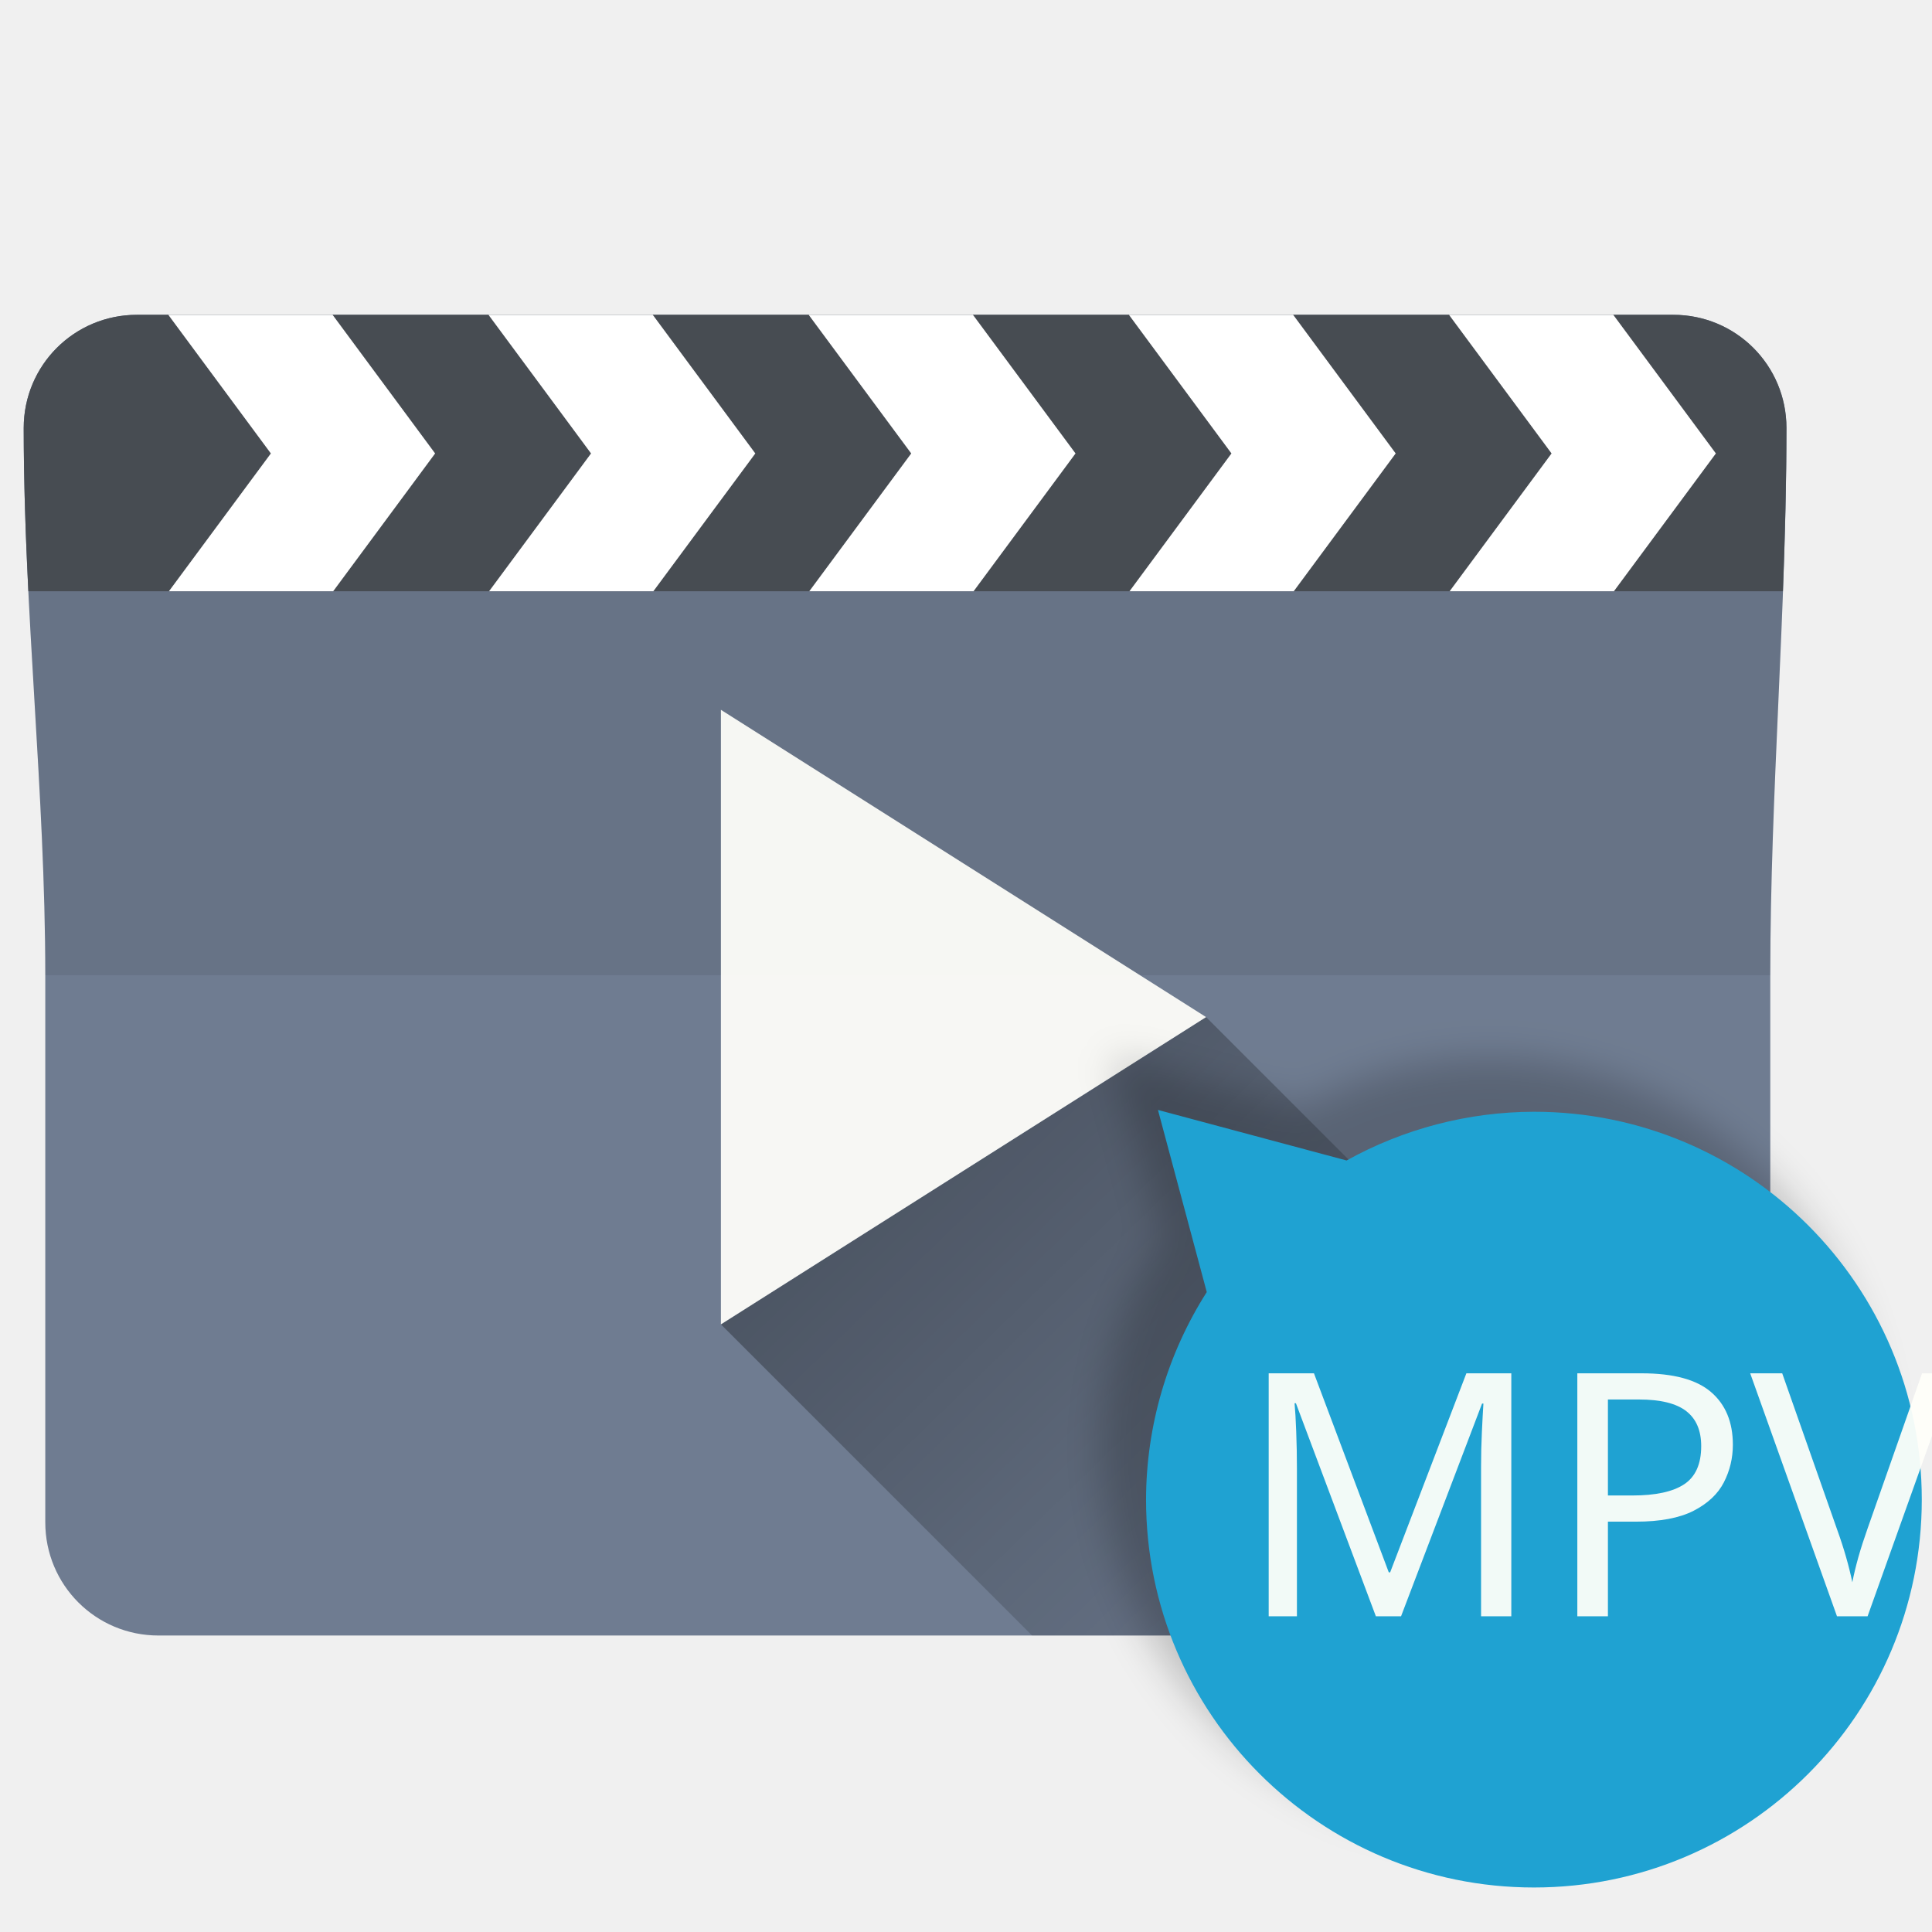
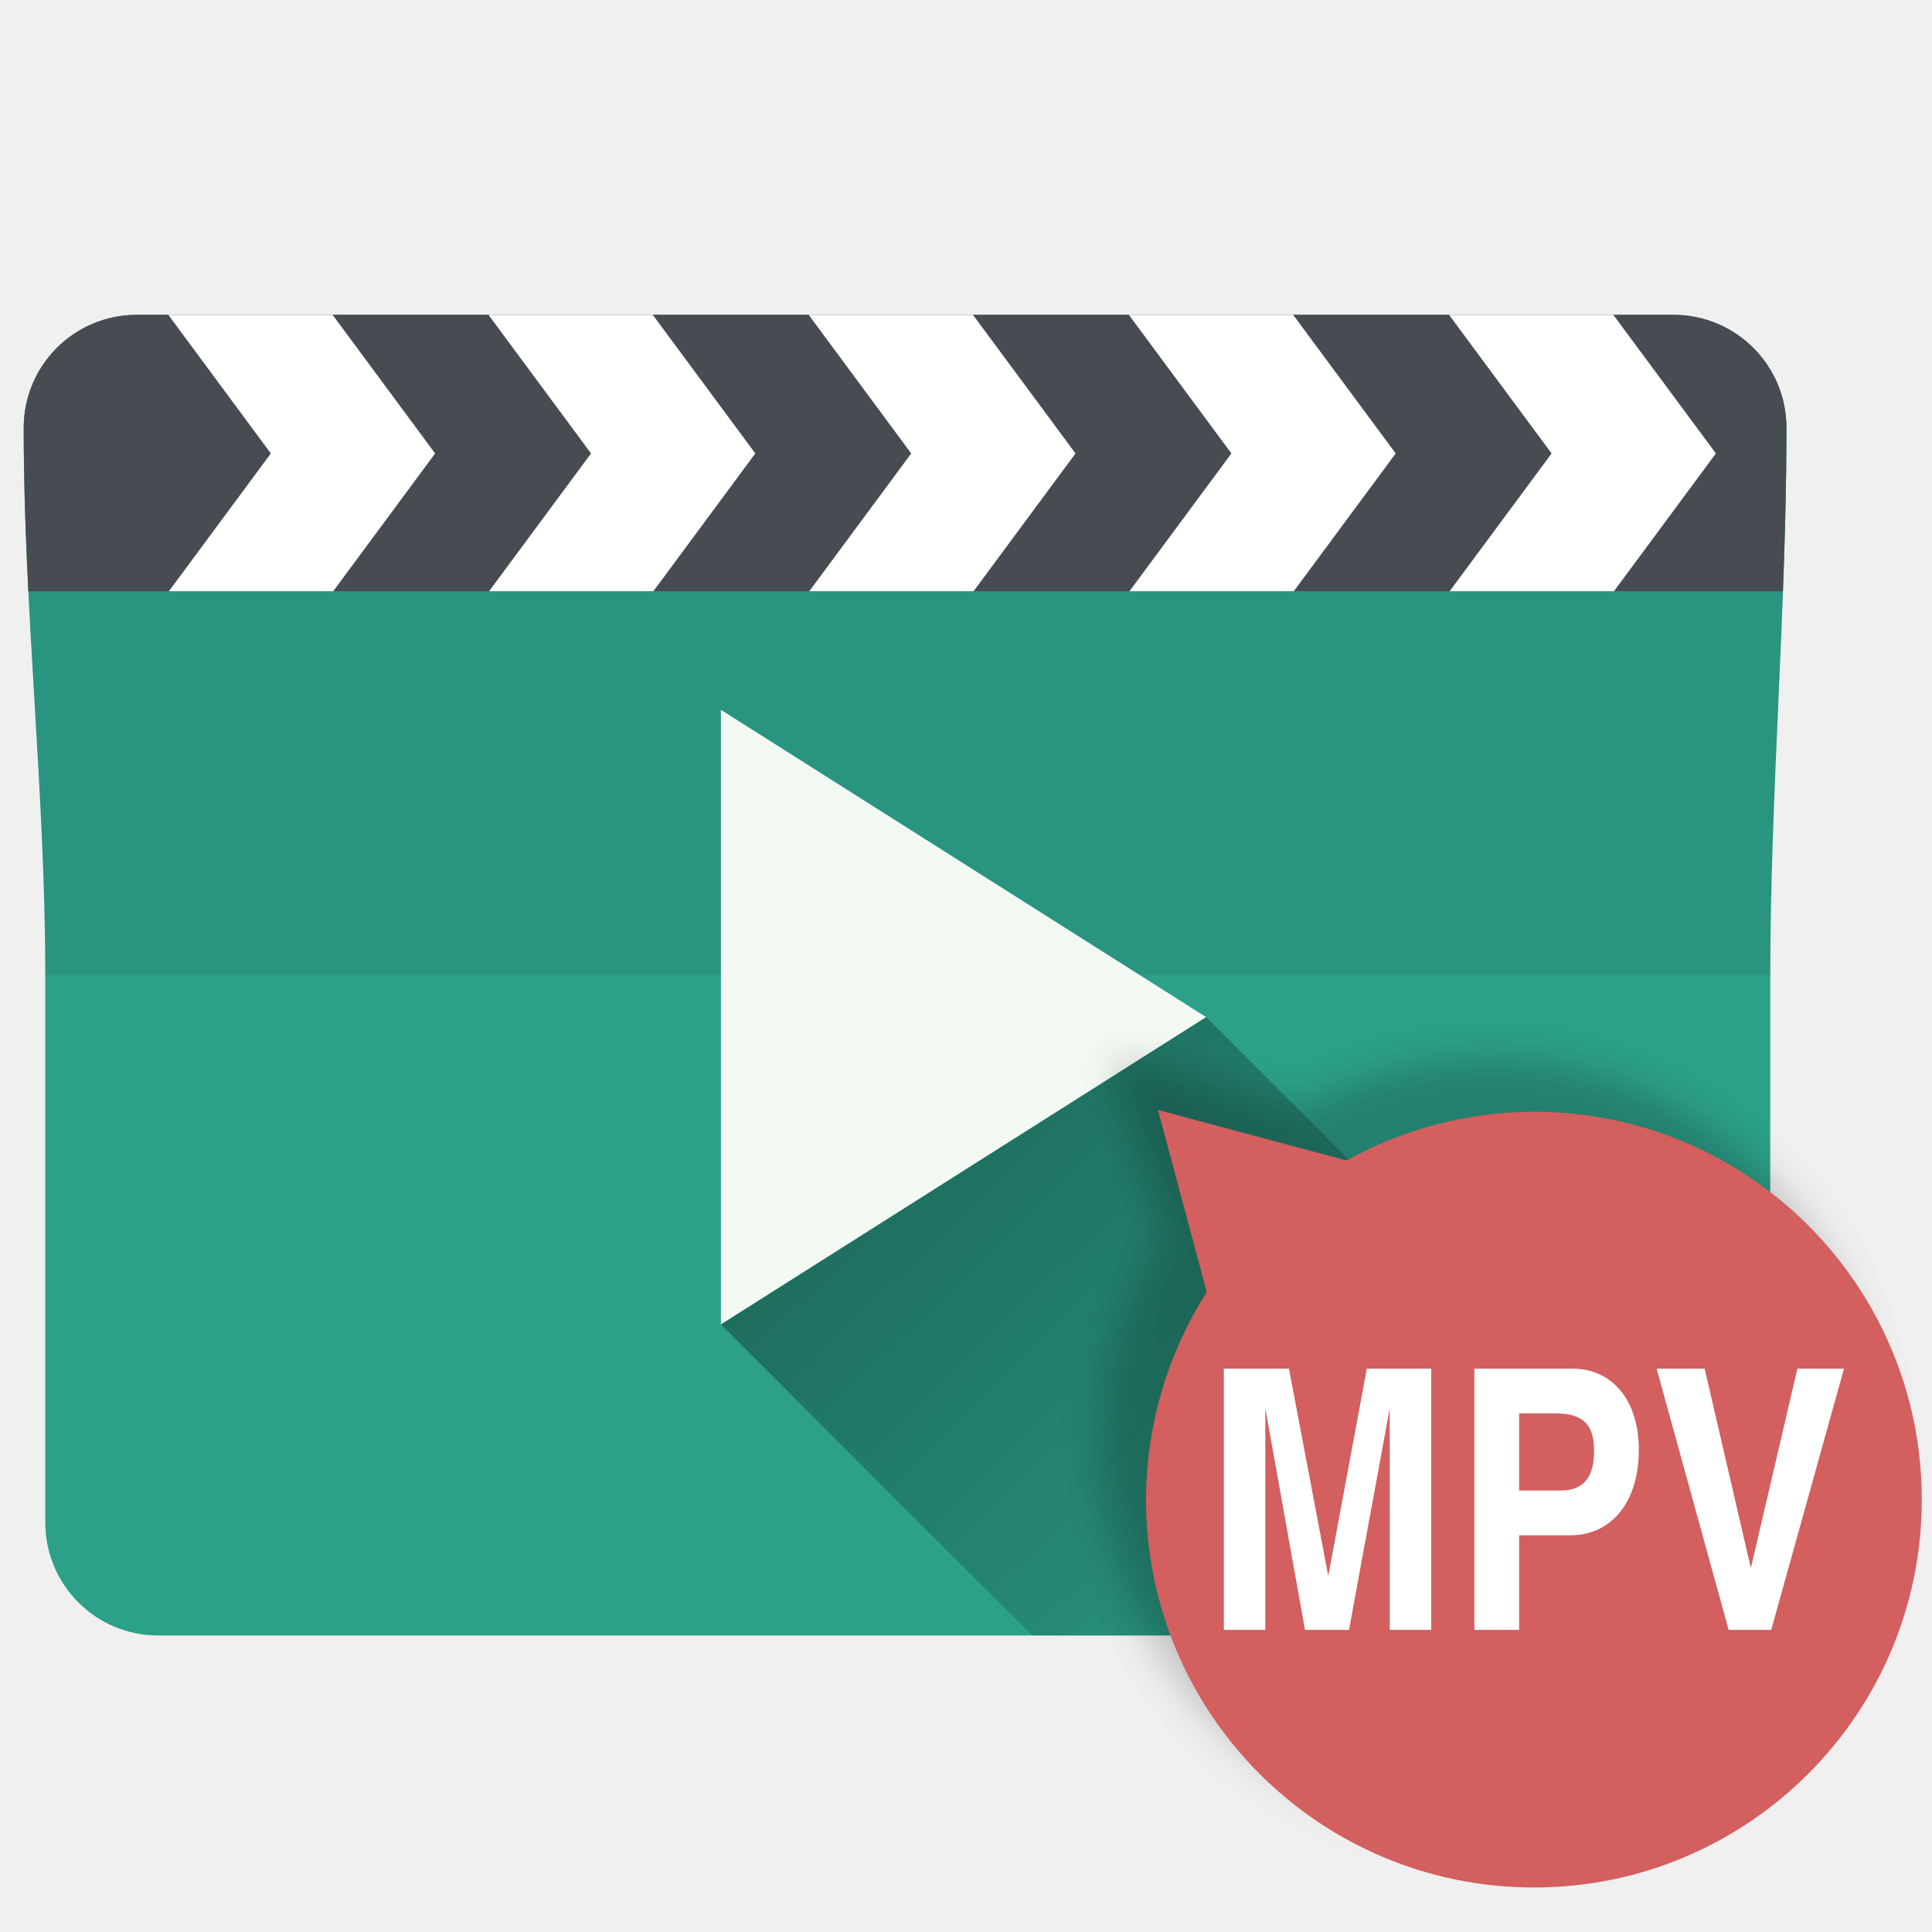
<svg xmlns="http://www.w3.org/2000/svg" xmlns:xlink="http://www.w3.org/1999/xlink" width="512" height="512" id="svg2" version="1.1">
  <defs id="defs4">
    <linearGradient id="linearGradient1027">
      <stop style="stop-color:#000000;stop-opacity:1;" offset="0" id="stop1023" />
      <stop style="stop-color:#000000;stop-opacity:0;" offset="1" id="stop1025" />
    </linearGradient>
    <linearGradient id="linearGradient3889">
      <stop style="stop-color:#000000;stop-opacity:1;" offset="0" id="stop3891" />
      <stop style="stop-color:#000000;stop-opacity:0;" offset="1" id="stop3893" />
    </linearGradient>
    <linearGradient id="linearGradient3783">
      <stop style="stop-color:#000000;stop-opacity:1;" offset="0" id="stop3785" />
      <stop style="stop-color:#fb5549;stop-opacity:0;" offset="1" id="stop3787" />
    </linearGradient>
    <linearGradient xlink:href="#linearGradient3783" id="linearGradient3789" x1="-3045.61" y1="379.882" x2="-1068.817" y2="1369.831" gradientUnits="userSpaceOnUse" />
    <clipPath clipPathUnits="userSpaceOnUse" id="clipPath3793">
      <path d="m -937.143,872.362 a 762.857,762.857 0 1 1 -1525.714,0 762.857,762.857 0 1 1 1525.714,0 z" id="path3795" style="fill:#fb5549;fill-opacity:1;fill-rule:evenodd;stroke:none" />
    </clipPath>
    <linearGradient xlink:href="#linearGradient3783" id="linearGradient3821" gradientUnits="userSpaceOnUse" x1="-3045.61" y1="379.882" x2="-1068.817" y2="1369.831" />
    <clipPath clipPathUnits="userSpaceOnUse" id="clipPath3899">
      <path id="path3901" d="m 54.286,83.429 407.143,0 c 16.62,0 30,13.38 30,30 0,48.333 -4.286,96.667 -4.286,145 l 0,145 c 0,16.62 -13.38,30 -30,30 l -397.143,0 c -16.62,0 -30,-13.38 -30,-30 l 0,-145 c 0,-48.333 -5.714,-96.667 -5.714,-145 0,-16.62 13.38,-30 30,-30 z" style="color:#000000;fill:#1cc1c1;fill-opacity:1;fill-rule:evenodd;stroke:none;stroke-width:46.6;marker:none;visibility:visible;display:inline;overflow:visible;enable-background:accumulate" />
    </clipPath>
    <clipPath clipPathUnits="userSpaceOnUse" id="clipPath4230">
      <path id="path4232" d="m 54.286,623.791 407.143,0 c 16.62,0 30,13.38 30,30 0,48.333 -4.286,96.667 -4.286,145 l 0,145 c 0,16.62 -13.38,30 -30,30 l -397.143,0 c -16.62,0 -30,-13.38 -30,-30 l 0,-145 c 0,-48.333 -5.714,-96.667 -5.714,-145 0,-16.62 13.38,-30 30,-30 z" style="color:#000000;display:inline;overflow:visible;visibility:visible;fill:#708299;fill-opacity:1;fill-rule:evenodd;stroke:none;stroke-width:46.6;marker:none;enable-background:accumulate" />
    </clipPath>
    <linearGradient id="linearGradient3764" x1="1" x2="47" gradientUnits="userSpaceOnUse" gradientTransform="matrix(0,-1,1,0,-1.5e-6,48)">
      <stop style="stop-color:#99b901;stop-opacity:1" id="stop7" />
      <stop offset="1" style="stop-color:#a8cd01;stop-opacity:1" id="stop9" />
    </linearGradient>
    <clipPath id="clipPath-363610498">
      <g transform="translate(0,-1004.362)" id="g12">
        <path d="m -24,13 c 0,1.105 -0.672,2 -1.5,2 -0.828,0 -1.5,-0.895 -1.5,-2 0,-1.105 0.672,-2 1.5,-2 0.828,0 1.5,0.895 1.5,2 z" transform="matrix(15.33333,0,0,11.5,415,878.8622)" style="fill:#1890d0" id="path14" />
      </g>
    </clipPath>
    <clipPath id="clipPath-375834240">
      <g transform="translate(0,-1004.362)" id="g17">
        <path d="m -24,13 c 0,1.105 -0.672,2 -1.5,2 -0.828,0 -1.5,-0.895 -1.5,-2 0,-1.105 0.672,-2 1.5,-2 0.828,0 1.5,0.895 1.5,2 z" transform="matrix(15.33333,0,0,11.5,415,878.8622)" style="fill:#1890d0" id="path19" />
      </g>
    </clipPath>
    <clipPath id="clipPath4608" clipPathUnits="userSpaceOnUse">
      <g style="fill:#6ee75c;fill-opacity:1" id="g4610">
        <path id="path4612" style="fill:#6ee75c;fill-opacity:1" d="M 24,1 C 36.703,1 47,11.297 47,24 47,36.703 36.703,47 24,47 11.297,47 1,36.703 1,24 1,11.297 11.297,1 24,1 z" />
      </g>
    </clipPath>
    <clipPath id="clipPath4614" clipPathUnits="userSpaceOnUse">
      <g style="fill:#6ee75c;fill-opacity:1" id="g4616">
        <path id="path4618" style="fill:#6ee75c;fill-opacity:1" d="M 24,1 C 36.703,1 47,11.297 47,24 47,36.703 36.703,47 24,47 11.297,47 1,36.703 1,24 1,11.297 11.297,1 24,1 z" />
      </g>
    </clipPath>
    <clipPath id="clipPath4620" clipPathUnits="userSpaceOnUse">
      <g style="fill:#6ee75c;fill-opacity:1" id="g4622">
        <path id="path4624" style="fill:#6ee75c;fill-opacity:1" d="M 24,1 C 36.703,1 47,11.297 47,24 47,36.703 36.703,47 24,47 11.297,47 1,36.703 1,24 1,11.297 11.297,1 24,1 z" />
      </g>
    </clipPath>
    <clipPath id="clipPath4626" clipPathUnits="userSpaceOnUse">
      <g style="fill:#6ee75c;fill-opacity:1" id="g4628">
        <path id="path4630" style="fill:#6ee75c;fill-opacity:1" d="M 24,1 C 36.703,1 47,11.297 47,24 47,36.703 36.703,47 24,47 11.297,47 1,36.703 1,24 1,11.297 11.297,1 24,1 z" />
      </g>
    </clipPath>
    <clipPath id="clipPath4632" clipPathUnits="userSpaceOnUse">
      <g style="fill:#6ee75c;fill-opacity:1" id="g4634">
        <path id="path4636" style="fill:#6ee75c;fill-opacity:1" d="M 24,1 C 36.703,1 47,11.297 47,24 47,36.703 36.703,47 24,47 11.297,47 1,36.703 1,24 1,11.297 11.297,1 24,1 z" />
      </g>
    </clipPath>
    <clipPath id="clipPath4638" clipPathUnits="userSpaceOnUse">
      <g style="fill:#6ee75c;fill-opacity:1" id="g4640">
        <path id="path4642" style="fill:#6ee75c;fill-opacity:1" d="M 24,1 C 36.703,1 47,11.297 47,24 47,36.703 36.703,47 24,47 11.297,47 1,36.703 1,24 1,11.297 11.297,1 24,1 z" />
      </g>
    </clipPath>
    <clipPath id="clipPath4638-8" clipPathUnits="userSpaceOnUse">
      <g style="fill:#6ee75c;fill-opacity:1" id="g4640-2">
        <path id="path4642-2" style="fill:#6ee75c;fill-opacity:1" d="M 24,1 C 36.703,1 47,11.297 47,24 47,36.703 36.703,47 24,47 11.297,47 1,36.703 1,24 1,11.297 11.297,1 24,1 z" />
      </g>
    </clipPath>
    <clipPath id="clipPath4632-2" clipPathUnits="userSpaceOnUse">
      <g style="fill:#6ee75c;fill-opacity:1" id="g4634-0">
        <path id="path4636-0" style="fill:#6ee75c;fill-opacity:1" d="M 24,1 C 36.703,1 47,11.297 47,24 47,36.703 36.703,47 24,47 11.297,47 1,36.703 1,24 1,11.297 11.297,1 24,1 z" />
      </g>
    </clipPath>
    <clipPath id="clipPath4626-7" clipPathUnits="userSpaceOnUse">
      <g style="fill:#6ee75c;fill-opacity:1" id="g4628-3">
        <path id="path4630-1" style="fill:#6ee75c;fill-opacity:1" d="M 24,1 C 36.703,1 47,11.297 47,24 47,36.703 36.703,47 24,47 11.297,47 1,36.703 1,24 1,11.297 11.297,1 24,1 z" />
      </g>
    </clipPath>
    <clipPath id="clipPath4620-3" clipPathUnits="userSpaceOnUse">
      <g style="fill:#6ee75c;fill-opacity:1" id="g4622-2">
        <path id="path4624-6" style="fill:#6ee75c;fill-opacity:1" d="M 24,1 C 36.703,1 47,11.297 47,24 47,36.703 36.703,47 24,47 11.297,47 1,36.703 1,24 1,11.297 11.297,1 24,1 z" />
      </g>
    </clipPath>
    <clipPath id="clipPath4614-6" clipPathUnits="userSpaceOnUse">
      <g style="fill:#6ee75c;fill-opacity:1" id="g4616-6">
        <path id="path4618-2" style="fill:#6ee75c;fill-opacity:1" d="M 24,1 C 36.703,1 47,11.297 47,24 47,36.703 36.703,47 24,47 11.297,47 1,36.703 1,24 1,11.297 11.297,1 24,1 z" />
      </g>
    </clipPath>
    <clipPath id="clipPath5067" clipPathUnits="userSpaceOnUse">
      <g style="fill:#6ee75c;fill-opacity:1" id="g5069">
        <path id="path5071" style="fill:#6ee75c;fill-opacity:1" d="M 24,1 C 36.703,1 47,11.297 47,24 47,36.703 36.703,47 24,47 11.297,47 1,36.703 1,24 1,11.297 11.297,1 24,1 z" />
      </g>
    </clipPath>
    <clipPath id="clipPath-054702263-3">
      <g id="g17-7" transform="translate(0,-1004.362)">
        <path id="path19-4" style="fill:#1890d0" transform="matrix(15.33333,0,0,11.5,415,878.8622)" d="m -24,13 c 0,1.105 -0.672,2 -1.5,2 -0.828,0 -1.5,-0.895 -1.5,-2 0,-1.105 0.672,-2 1.5,-2 0.828,0 1.5,0.895 1.5,2 z" />
      </g>
    </clipPath>
    <filter color-interpolation-filters="sRGB" x="0" y="0" width="1" height="1" id="filter3826">
      <feTurbulence result="result0" seed="0" baseFrequency="1" numOctaves="3" type="fractalNoise" id="feTurbulence3828" />
      <feColorMatrix type="saturate" values="0" result="result4" id="feColorMatrix3830" />
      <feComposite k4="0" result="result2" k3="0.5" k2="0.5" k1="1.25" operator="arithmetic" in="SourceGraphic" in2="result4" id="feComposite3832" />
      <feBlend in="result2" mode="normal" result="result5" in2="SourceGraphic" id="feBlend3834" />
      <feComposite result="result3" operator="in" in="result5" in2="SourceGraphic" id="feComposite3836" />
    </filter>
    <clipPath clipPathUnits="userSpaceOnUse" id="clipPath3881">
      <path style="fill:#008dff;fill-opacity:1;fill-rule:evenodd;stroke:none" id="path3883" d="m 643,152.5 a 103.5,103.5 0 1 1 -207,0 103.5,103.5 0 1 1 207,0 z" transform="translate(-412,-17)" />
    </clipPath>
    <clipPath id="clipPath1129" clipPathUnits="userSpaceOnUse">
      <rect style="color:#000000;display:inline;overflow:visible;visibility:visible;fill:#4ec670;fill-opacity:1;fill-rule:evenodd;stroke:none;stroke-width:3.6;marker:none;enable-background:accumulate" id="rect1131" width="452.122" height="452.122" x="33.392" y="58.1" ry="20.769" />
    </clipPath>
    <linearGradient xlink:href="#linearGradient1027" id="linearGradient1029" x1="-56.824" y1="477.278" x2="431.463" y2="979.324" gradientUnits="userSpaceOnUse" />
    <clipPath clipPathUnits="userSpaceOnUse" id="clipPath1033">
      <path id="path1035" d="M 54.286,623.791 H 461.429 c 16.62,0 30,13.38 30,30 0,48.333 -4.286,96.667 -4.286,145 v 145 c 0,16.62 -13.38,30 -30,30 H 60 c -16.62,0 -30,-13.38 -30,-30 v -145 c 0,-48.333 -5.714,-96.667 -5.714,-145 0,-16.62 13.38,-30 30,-30 z" style="color:#000000;display:inline;overflow:visible;visibility:visible;fill:#5782c5;fill-opacity:1;fill-rule:evenodd;stroke:none;stroke-width:46.6;marker:none;enable-background:accumulate" />
    </clipPath>
    <linearGradient id="linearGradient5244">
      <stop id="stop5246" offset="0" style="stop-color:#ffffee;stop-opacity:1;" />
      <stop id="stop5248" offset="1" style="stop-color:#ffffee;stop-opacity:0;" />
    </linearGradient>
    <linearGradient id="linearGradient5220">
      <stop id="stop5222" offset="0" style="stop-color:#000000;stop-opacity:0.535;" />
      <stop id="stop5224" offset="1" style="stop-color:#000000;stop-opacity:0;" />
    </linearGradient>
    <linearGradient xlink:href="#linearGradient4671" id="linearGradient4677" x1="137.575" y1="145.888" x2="386.476" y2="421.038" gradientUnits="userSpaceOnUse" gradientTransform="translate(3.76576e-6,5.43058)" />
    <linearGradient id="linearGradient3963-8">
      <stop id="stop3965-4" offset="0" style="stop-color:#ffffff;stop-opacity:0.43;" />
      <stop id="stop3967-4" offset="1" style="stop-color:#000000;stop-opacity:0;" />
    </linearGradient>
    <linearGradient id="linearGradient3909-02">
      <stop id="stop3911-91" offset="0" style="stop-color:#ffffff;stop-opacity:0.624;" />
      <stop id="stop3913-6" offset="1" style="stop-color:#ffffff;stop-opacity:0;" />
    </linearGradient>
    <linearGradient id="linearGradient4501-8">
      <stop style="stop-color:#ffffff;stop-opacity:1;" offset="0" id="stop4503-4" />
      <stop style="stop-color:#000000;stop-opacity:0;" offset="1" id="stop4505-0" />
    </linearGradient>
    <linearGradient gradientUnits="userSpaceOnUse" y2="956.24" x2="155.985" y1="956.24" x1="46.71" id="linearGradient3915-5-5" xlink:href="#linearGradient3909-0-0" />
    <linearGradient id="linearGradient3909-0-0">
      <stop id="stop3911-9-5" offset="0" style="stop-color:#ffffff;stop-opacity:1;" />
      <stop id="stop3913-7-2" offset="1" style="stop-color:#ffffff;stop-opacity:0;" />
    </linearGradient>
    <filter color-interpolation-filters="sRGB" id="filter4080-8">
      <feGaussianBlur result="result1" stdDeviation="5" id="feGaussianBlur4082-3" />
      <feComposite k4="0" k3="0" k1="0" in="result1" k2="2" operator="arithmetic" in2="result1" id="feComposite4084-5" />
    </filter>
    <filter color-interpolation-filters="sRGB" id="filter4080-1-7">
      <feGaussianBlur result="result1" stdDeviation="5" id="feGaussianBlur4082-4-7" />
      <feComposite in="result1" k2="2" operator="arithmetic" in2="result1" id="feComposite4084-9-9" k1="0" k3="0" k4="0" />
    </filter>
    <linearGradient gradientTransform="translate(31.45246,17.77747)" gradientUnits="userSpaceOnUse" y2="20.257" x2="111.846" y1="20.257" x1="27.075" id="linearGradient3969-0-3" xlink:href="#linearGradient3963-8" />
    <filter id="filter4080-1" color-interpolation-filters="sRGB">
      <feGaussianBlur id="feGaussianBlur4082-4" stdDeviation="5" result="result1" />
      <feComposite k4="0" k3="0" k1="0" id="feComposite4084-9" in2="result1" operator="arithmetic" k2="2" in="result1" />
    </filter>
    <filter id="filter4080" color-interpolation-filters="sRGB">
      <feGaussianBlur id="feGaussianBlur4082" stdDeviation="5" result="result1" />
      <feComposite k4="0" k3="0" k1="0" id="feComposite4084" in2="result1" operator="arithmetic" k2="2" in="result1" />
    </filter>
    <filter color-interpolation-filters="sRGB" id="filter4080-8-6">
      <feGaussianBlur result="result1" stdDeviation="5" id="feGaussianBlur4082-3-7" />
      <feComposite k4="0" k3="0" k1="0" in="result1" k2="2" operator="arithmetic" in2="result1" id="feComposite4084-5-5" />
    </filter>
    <filter color-interpolation-filters="sRGB" id="filter4080-1-7-4">
      <feGaussianBlur result="result1" stdDeviation="5" id="feGaussianBlur4082-4-7-3" />
      <feComposite in="result1" k2="2" operator="arithmetic" in2="result1" id="feComposite4084-9-9-7" k1="0" k3="0" k4="0" />
    </filter>
    <filter id="filter4080-1-79" color-interpolation-filters="sRGB">
      <feGaussianBlur id="feGaussianBlur4082-4-4" stdDeviation="5" result="result1" />
      <feComposite k4="0" k3="0" k1="0" id="feComposite4084-9-0" in2="result1" operator="arithmetic" k2="2" in="result1" />
    </filter>
    <filter id="filter4080-17" color-interpolation-filters="sRGB">
      <feGaussianBlur id="feGaussianBlur4082-39" stdDeviation="5" result="result1" />
      <feComposite k4="0" k3="0" k1="0" id="feComposite4084-2" in2="result1" operator="arithmetic" k2="2" in="result1" />
    </filter>
    <filter id="filter4080-1-2" color-interpolation-filters="sRGB">
      <feGaussianBlur id="feGaussianBlur4082-4-5" stdDeviation="5" result="result1" />
      <feComposite k4="0" k3="0" k1="0" id="feComposite4084-9-6" in2="result1" operator="arithmetic" k2="2" in="result1" />
    </filter>
    <filter id="filter4080-5" color-interpolation-filters="sRGB">
      <feGaussianBlur id="feGaussianBlur4082-5" stdDeviation="5" result="result1" />
      <feComposite k4="0" k3="0" k1="0" id="feComposite4084-0" in2="result1" operator="arithmetic" k2="2" in="result1" />
    </filter>
    <filter color-interpolation-filters="sRGB" id="filter4080-53">
      <feGaussianBlur result="result1" stdDeviation="5" id="feGaussianBlur4082-42" />
      <feComposite k4="0" k3="0" k1="0" in="result1" k2="2" operator="arithmetic" in2="result1" id="feComposite4084-05" />
    </filter>
    <filter color-interpolation-filters="sRGB" id="filter4080-1-6">
      <feGaussianBlur result="result1" stdDeviation="5" id="feGaussianBlur4082-4-3" />
      <feComposite in="result1" k2="2" operator="arithmetic" in2="result1" id="feComposite4084-9-1" k1="0" k3="0" k4="0" />
    </filter>
    <filter color-interpolation-filters="sRGB" id="filter4080-2">
      <feGaussianBlur result="result1" stdDeviation="5" id="feGaussianBlur4082-0" />
      <feComposite k4="0" k3="0" k1="0" in="result1" k2="2" operator="arithmetic" in2="result1" id="feComposite4084-51" />
    </filter>
    <filter color-interpolation-filters="sRGB" id="filter4080-1-9">
      <feGaussianBlur result="result1" stdDeviation="5" id="feGaussianBlur4082-4-0" />
      <feComposite in="result1" k2="2" operator="arithmetic" in2="result1" id="feComposite4084-9-8" k1="0" k3="0" k4="0" />
    </filter>
    <linearGradient xlink:href="#linearGradient3909-02" id="linearGradient10283" gradientUnits="userSpaceOnUse" gradientTransform="matrix(0,1,1,0,-858.6356,859.6881)" x1="46.71" y1="956.24" x2="155.985" y2="956.24" />
    <filter id="filter4080-1-77" color-interpolation-filters="sRGB">
      <feGaussianBlur id="feGaussianBlur4082-4-2" stdDeviation="5" result="result1" />
      <feComposite k4="0" k3="0" k1="0" id="feComposite4084-9-63" in2="result1" operator="arithmetic" k2="2" in="result1" />
    </filter>
    <filter id="filter4080-7" color-interpolation-filters="sRGB">
      <feGaussianBlur id="feGaussianBlur4082-55" stdDeviation="5" result="result1" />
      <feComposite k4="0" k3="0" k1="0" id="feComposite4084-4" in2="result1" operator="arithmetic" k2="2" in="result1" />
    </filter>
    <linearGradient xlink:href="#linearGradient5158" id="linearGradient5164" x1="-0.165" y1="46.364" x2="63.801" y2="46.364" gradientUnits="userSpaceOnUse" />
    <linearGradient id="linearGradient5158">
      <stop style="stop-color:#ffffff;stop-opacity:0.5;" offset="0" id="stop5160" />
      <stop style="stop-color:#ffffff;stop-opacity:0.085;" offset="1" id="stop5162" />
    </linearGradient>
    <linearGradient id="linearGradient5254">
      <stop style="stop-color:#ffffff;stop-opacity:0.627;" offset="0" id="stop5256" />
      <stop style="stop-color:#ffffff;stop-opacity:0.317;" offset="1" id="stop5258" />
    </linearGradient>
    <linearGradient id="linearGradient5254-6-8">
      <stop style="stop-color:#ffffff;stop-opacity:0.44;" offset="0" id="stop5256-1-8" />
      <stop style="stop-color:#ffffff;stop-opacity:0.128;" offset="1" id="stop5258-1-5" />
    </linearGradient>
    <linearGradient id="linearGradient5254-0">
      <stop style="stop-color:#ffffff;stop-opacity:0.486;" offset="0" id="stop5256-2" />
      <stop style="stop-color:#ffffff;stop-opacity:0.176;" offset="1" id="stop5258-6" />
    </linearGradient>
    <linearGradient id="linearGradient5254-5">
      <stop style="stop-color:#ffffff;stop-opacity:0.486;" offset="0" id="stop5256-98" />
      <stop style="stop-color:#ffffff;stop-opacity:0;" offset="1" id="stop5258-68" />
    </linearGradient>
    <linearGradient id="linearGradient3914">
      <stop id="stop3916" offset="0" style="stop-color:#ffffff;stop-opacity:0.149;" />
      <stop id="stop3918" offset="1" style="stop-color:#177ed5;stop-opacity:0;" />
    </linearGradient>
    <linearGradient y2="-211.979" x2="347.938" y1="-244.042" x1="315.875" gradientTransform="translate(-308,1255.655)" gradientUnits="userSpaceOnUse" id="linearGradient3012" xlink:href="#linearGradient3914" />
    <radialGradient r="2" fy="21.5" fx="3" cy="21.5" cx="3" gradientTransform="matrix(1,0,0,1.25,0,-5.375)" gradientUnits="userSpaceOnUse" id="radialGradient3084-0" xlink:href="#linearGradient4082" />
    <radialGradient r="2" fy="21.5" fx="3" cy="21.5" cx="3" gradientTransform="matrix(1,0,0,1.25,0,-5.375)" gradientUnits="userSpaceOnUse" id="radialGradient3081" xlink:href="#linearGradient4082" />
    <radialGradient r="10" fy="30" fx="-14" cy="30" cx="-14" gradientUnits="userSpaceOnUse" id="radialGradient3079" xlink:href="#linearGradient3982" />
    <linearGradient id="linearGradient3982">
      <stop id="stop3984" offset="0" style="stop-color:#000000;stop-opacity:0.8;" />
      <stop id="stop3986" offset="1" style="stop-color:#ffffff;stop-opacity:0.1;" />
    </linearGradient>
    <radialGradient r="10" fy="30" fx="-14" cy="30" cx="-14" gradientUnits="userSpaceOnUse" id="radialGradient3095" xlink:href="#linearGradient3982" />
    <linearGradient id="linearGradient4082">
      <stop id="stop4084" offset="0" style="stop-color:#4d4d4d;stop-opacity:1;" />
      <stop id="stop4086" offset="1" style="stop-color:#333333;stop-opacity:1;" />
    </linearGradient>
    <radialGradient r="2" fy="21.5" fx="3" cy="21.5" cx="3" gradientTransform="matrix(1,0,0,1.25,0,-5.375)" gradientUnits="userSpaceOnUse" id="radialGradient3084" xlink:href="#linearGradient4082" />
    <linearGradient id="linearGradient4671">
      <stop style="stop-color:#000000;stop-opacity:0.272;" offset="0" id="stop4673" />
      <stop style="stop-color:#fd702a;stop-opacity:0;" offset="1" id="stop4675" />
    </linearGradient>
    <clipPath id="clipPath3718" clipPathUnits="userSpaceOnUse">
      <path style="color:#000000;fill:#00ffff;fill-opacity:1;fill-rule:evenodd;stroke:none;stroke-width:60;marker:none;visibility:visible;display:inline;overflow:visible;enable-background:accumulate" d="m 114.168,-3.076 c -2.542,0 -4.588,2.045 -4.588,4.588 l 0,56.903 c 0,2.542 2.045,4.593 4.588,4.593 l 38.322,0 0,-20.955 c -4.951,-1.785 -8.493,-6.52 -8.493,-12.086 0,-5.566 3.541,-10.306 8.493,-12.091 l 0,-20.95 -38.322,0 z" id="path3720" />
    </clipPath>
    <clipPath clipPathUnits="userSpaceOnUse" id="clipPath4128">
      <path transform="matrix(0.118891,0,0,0.118891,191.6819,-2.974472)" d="m -378.88,239.36 a 157.44,157.44 0 1 1 -314.88,0 157.44,157.44 0 1 1 314.88,0 z" id="path4130" style="fill:#656e7e;fill-opacity:1;fill-rule:evenodd;stroke:none" />
    </clipPath>
    <clipPath clipPathUnits="userSpaceOnUse" id="clipPath4118">
      <path transform="translate(-268.8,-17.92)" d="m -378.88,239.36 a 157.44,157.44 0 1 1 -314.88,0 157.44,157.44 0 1 1 314.88,0 z" id="path4120" style="fill:#656e7e;fill-opacity:1;fill-rule:evenodd;stroke:none" />
    </clipPath>
    <filter color-interpolation-filters="sRGB" id="filter4080-8-4">
      <feGaussianBlur result="result1" stdDeviation="5" id="feGaussianBlur4082-3-70" />
      <feComposite k4="0" k3="0" k1="0" in="result1" k2="2" operator="arithmetic" in2="result1" id="feComposite4084-5-6" />
    </filter>
    <filter color-interpolation-filters="sRGB" id="filter4080-1-7-1">
      <feGaussianBlur result="result1" stdDeviation="5" id="feGaussianBlur4082-4-7-2" />
      <feComposite in="result1" k2="2" operator="arithmetic" in2="result1" id="feComposite4084-9-9-1" k1="0" k3="0" k4="0" />
    </filter>
    <filter id="filter4080-1-1" color-interpolation-filters="sRGB">
      <feGaussianBlur id="feGaussianBlur4082-4-8" stdDeviation="5" result="result1" />
      <feComposite k4="0" k3="0" k1="0" id="feComposite4084-9-15" in2="result1" operator="arithmetic" k2="2" in="result1" />
    </filter>
    <filter id="filter4080-0" color-interpolation-filters="sRGB">
      <feGaussianBlur id="feGaussianBlur4082-1" stdDeviation="5" result="result1" />
      <feComposite k4="0" k3="0" k1="0" id="feComposite4084-1" in2="result1" operator="arithmetic" k2="2" in="result1" />
    </filter>
    <filter color-interpolation-filters="sRGB" id="filter4080-8-6-4">
      <feGaussianBlur result="result1" stdDeviation="5" id="feGaussianBlur4082-3-7-4" />
      <feComposite k4="0" k3="0" k1="0" in="result1" k2="2" operator="arithmetic" in2="result1" id="feComposite4084-5-5-0" />
    </filter>
    <filter color-interpolation-filters="sRGB" id="filter4080-1-7-4-7">
      <feGaussianBlur result="result1" stdDeviation="5" id="feGaussianBlur4082-4-7-3-1" />
      <feComposite in="result1" k2="2" operator="arithmetic" in2="result1" id="feComposite4084-9-9-7-1" k1="0" k3="0" k4="0" />
    </filter>
    <filter id="filter4080-1-79-4" color-interpolation-filters="sRGB">
      <feGaussianBlur id="feGaussianBlur4082-4-4-9" stdDeviation="5" result="result1" />
      <feComposite k4="0" k3="0" k1="0" id="feComposite4084-9-0-4" in2="result1" operator="arithmetic" k2="2" in="result1" />
    </filter>
    <filter id="filter4080-17-4" color-interpolation-filters="sRGB">
      <feGaussianBlur id="feGaussianBlur4082-39-7" stdDeviation="5" result="result1" />
      <feComposite k4="0" k3="0" k1="0" id="feComposite4084-2-2" in2="result1" operator="arithmetic" k2="2" in="result1" />
    </filter>
    <filter id="filter4080-1-2-8" color-interpolation-filters="sRGB">
      <feGaussianBlur id="feGaussianBlur4082-4-5-9" stdDeviation="5" result="result1" />
      <feComposite k4="0" k3="0" k1="0" id="feComposite4084-9-6-0" in2="result1" operator="arithmetic" k2="2" in="result1" />
    </filter>
    <filter id="filter4080-5-5" color-interpolation-filters="sRGB">
      <feGaussianBlur id="feGaussianBlur4082-5-7" stdDeviation="5" result="result1" />
      <feComposite k4="0" k3="0" k1="0" id="feComposite4084-0-5" in2="result1" operator="arithmetic" k2="2" in="result1" />
    </filter>
    <filter color-interpolation-filters="sRGB" id="filter4080-53-2">
      <feGaussianBlur result="result1" stdDeviation="5" id="feGaussianBlur4082-42-0" />
      <feComposite k4="0" k3="0" k1="0" in="result1" k2="2" operator="arithmetic" in2="result1" id="feComposite4084-05-3" />
    </filter>
    <filter color-interpolation-filters="sRGB" id="filter4080-1-6-8">
      <feGaussianBlur result="result1" stdDeviation="5" id="feGaussianBlur4082-4-3-2" />
      <feComposite in="result1" k2="2" operator="arithmetic" in2="result1" id="feComposite4084-9-1-4" k1="0" k3="0" k4="0" />
    </filter>
    <filter color-interpolation-filters="sRGB" id="filter4080-2-5">
      <feGaussianBlur result="result1" stdDeviation="5" id="feGaussianBlur4082-0-8" />
      <feComposite k4="0" k3="0" k1="0" in="result1" k2="2" operator="arithmetic" in2="result1" id="feComposite4084-51-1" />
    </filter>
    <filter color-interpolation-filters="sRGB" id="filter4080-1-9-5">
      <feGaussianBlur result="result1" stdDeviation="5" id="feGaussianBlur4082-4-0-7" />
      <feComposite in="result1" k2="2" operator="arithmetic" in2="result1" id="feComposite4084-9-8-8" k1="0" k3="0" k4="0" />
    </filter>
    <filter id="filter4080-1-77-9" color-interpolation-filters="sRGB">
      <feGaussianBlur id="feGaussianBlur4082-4-2-8" stdDeviation="5" result="result1" />
      <feComposite k4="0" k3="0" k1="0" id="feComposite4084-9-63-1" in2="result1" operator="arithmetic" k2="2" in="result1" />
    </filter>
    <filter id="filter4080-7-4" color-interpolation-filters="sRGB">
      <feGaussianBlur id="feGaussianBlur4082-55-9" stdDeviation="5" result="result1" />
      <feComposite k4="0" k3="0" k1="0" id="feComposite4084-4-4" in2="result1" operator="arithmetic" k2="2" in="result1" />
    </filter>
    <radialGradient r="2" fy="21.5" fx="3" cy="21.5" cx="3" gradientTransform="matrix(1,0,0,1.25,0,-5.375)" gradientUnits="userSpaceOnUse" id="radialGradient3084-0-9" xlink:href="#linearGradient4082" />
    <radialGradient r="2" fy="21.5" fx="3" cy="21.5" cx="3" gradientTransform="matrix(1,0,0,1.25,0,-5.375)" gradientUnits="userSpaceOnUse" id="radialGradient3081-4" xlink:href="#linearGradient4082" />
    <radialGradient r="10" fy="30" fx="-14" cy="30" cx="-14" gradientUnits="userSpaceOnUse" id="radialGradient3079-9" xlink:href="#linearGradient3982" />
    <radialGradient r="10" fy="30" fx="-14" cy="30" cx="-14" gradientUnits="userSpaceOnUse" id="radialGradient3095-6" xlink:href="#linearGradient3982" />
    <radialGradient r="2" fy="21.5" fx="3" cy="21.5" cx="3" gradientTransform="matrix(1,0,0,1.25,0,-5.375)" gradientUnits="userSpaceOnUse" id="radialGradient3084-7" xlink:href="#linearGradient4082" />
    <clipPath id="clipPath5201" clipPathUnits="userSpaceOnUse">
      <path style="fill:#474d58;fill-opacity:1;fill-rule:evenodd;stroke:none" id="path5203" d="m -378.88,239.36 a 157.44,157.44 0 1 1 -314.88,0 157.44,157.44 0 1 1 314.88,0 z" transform="matrix(1.390244,0,0,1.390244,2394.185,218.5577)" />
    </clipPath>
    <linearGradient gradientUnits="userSpaceOnUse" y2="598.804" x2="383.858" y1="324.042" x1="39.396" id="linearGradient5226" xlink:href="#linearGradient5220" />
    <clipPath id="clipPath5238" clipPathUnits="userSpaceOnUse">
      <path style="color:#000000;fill:#6bddba;fill-opacity:1;fill-rule:evenodd;stroke:none;stroke-width:60;marker:none;visibility:visible;display:inline;overflow:visible;enable-background:accumulate" d="m 142.844,240.938 c -15.829,0 -28.562,12.734 -28.562,28.562 l 0,354.281 c 0,15.829 12.734,28.594 28.562,28.594 l 238.594,0 0,-130.469 c -30.826,-11.114 -52.875,-40.593 -52.875,-75.25 0,-34.657 22.049,-64.168 52.875,-75.281 l 0,-130.438 -238.594,0 z" id="path5240" />
    </clipPath>
    <linearGradient gradientUnits="userSpaceOnUse" y2="577.085" x2="575.787" y1="577.085" x1="319.208" id="linearGradient5250" xlink:href="#linearGradient5220" />
    <clipPath id="clipPath5255" clipPathUnits="userSpaceOnUse">
      <rect style="color:#000000;fill:#44cca2;fill-opacity:1;fill-rule:evenodd;stroke:none;stroke-width:60;marker:none;visibility:visible;display:inline;overflow:visible;enable-background:accumulate" id="rect5257" width="438.571" height="411.429" x="114.286" y="240.934" ry="28.571" />
    </clipPath>
    <clipPath id="clipPath5269" clipPathUnits="userSpaceOnUse">
      <path style="color:#000000;fill:#6bddba;fill-opacity:1;fill-rule:evenodd;stroke:none;stroke-width:60;marker:none;visibility:visible;display:inline;overflow:visible;enable-background:accumulate" d="m 66.072,598.532 c -15.829,0 -28.562,12.734 -28.562,28.562 l 0,354.281 c 0,15.829 12.734,28.594 28.562,28.594 l 238.594,0 0,-130.469 c -30.826,-11.114 -52.875,-40.593 -52.875,-75.25 0,-34.657 22.049,-64.168 52.875,-75.281 l 0,-130.438 -238.594,0 z" id="path5271" />
    </clipPath>
    <filter height="1.117" y="-0.059" width="1.118" x="-0.059" id="filter4909-9" style="color-interpolation-filters:sRGB">
      <feGaussianBlur id="feGaussianBlur4911-1" stdDeviation="5.043" />
    </filter>
  </defs>
  <g id="layer1" transform="translate(0,-540.3622)">
-     <path style="color:#000000;display:inline;overflow:visible;visibility:visible;fill:#6f7c91;fill-opacity:1;fill-rule:evenodd;stroke:none;stroke-width:46.6;marker:none;enable-background:accumulate" d="M 36.286,623.791 H 443.429 c 16.62,0 30,13.38 30,30 0,48.333 -4.286,96.667 -4.286,145 v 145 c 0,16.62 -13.38,30 -30,30 H 42 c -16.62,0 -30,-13.38 -30,-30 v -145 c 0,-48.333 -5.714,-96.667 -5.714,-145 0,-16.62 13.38,-30 30,-30 z" id="rect3859" />
+     <path style="color:#000000;display:inline;overflow:visible;visibility:visible;fill:#2ca089;fill-opacity:1;fill-rule:evenodd;stroke:none;stroke-width:46.6;marker:none;enable-background:accumulate" d="M 36.286,623.791 H 443.429 c 16.62,0 30,13.38 30,30 0,48.333 -4.286,96.667 -4.286,145 v 145 c 0,16.62 -13.38,30 -30,30 H 42 c -16.62,0 -30,-13.38 -30,-30 v -145 c 0,-48.333 -5.714,-96.667 -5.714,-145 0,-16.62 13.38,-30 30,-30 z" id="rect3859" />
    <path style="fill:url(#linearGradient1029);fill-opacity:1;stroke:none;stroke-width:1px;stroke-linecap:butt;stroke-linejoin:miter;stroke-opacity:1" d="M 553.085,1025.365 337.619,809.899 209.048,891.328 367.475,1049.755 Z" id="path1021" clip-path="url(#clipPath1033)" transform="translate(-18)" />
    <path id="path3881" d="M 36.286,623.791 H 443.429 c 16.62,0 30,13.38 30,30 0,48.333 -4.286,96.667 -4.286,145 H 12 c 0,-48.333 -5.714,-96.667 -5.714,-145 0,-16.62 13.38,-30 30,-30 z" style="color:#000000;display:inline;overflow:visible;visibility:visible;fill:#000000;fill-opacity:0.075;fill-rule:evenodd;stroke:none;stroke-width:46.6;marker:none;enable-background:accumulate" />
    <path style="fill:#fffff9;fill-opacity:0.941;stroke:none;stroke-width:1px;stroke-linecap:butt;stroke-linejoin:miter;stroke-opacity:1" d="m 191.048,728.47 v 81.429 81.429 l 64.286,-40.714 64.286,-40.714 -64.286,-40.714 z" id="path833" />
    <path style="fill:#474c52;fill-opacity:1;fill-rule:evenodd;stroke:none;stroke-width:1px;stroke-linecap:butt;stroke-linejoin:miter;stroke-opacity:1" d="m 36.285,623.79 c -16.62,0 -30,13.38 -30,30 0,14.417 0.515,28.835 1.229,43.252 H 472.492 c 0.535,-14.417 0.936,-28.835 0.936,-43.252 0,-16.62 -13.38,-30 -30,-30 z" id="path4172" />
    <path style="color:#000000;font-style:normal;font-variant:normal;font-weight:normal;font-stretch:normal;font-size:medium;line-height:normal;font-family:sans-serif;text-indent:0;text-align:start;text-decoration:none;text-decoration-line:none;text-decoration-style:solid;text-decoration-color:#000000;letter-spacing:normal;word-spacing:normal;text-transform:none;writing-mode:lr-tb;direction:ltr;baseline-shift:baseline;text-anchor:start;white-space:normal;clip-rule:nonzero;display:inline;overflow:visible;visibility:visible;opacity:1;isolation:auto;mix-blend-mode:normal;color-interpolation:sRGB;color-interpolation-filters:linearRGB;solid-color:#000000;solid-opacity:1;fill:#ffffff;fill-opacity:1;fill-rule:evenodd;stroke:none;stroke-width:35;stroke-linecap:butt;stroke-linejoin:miter;stroke-miterlimit:4;stroke-dasharray:none;stroke-dashoffset:0;stroke-opacity:1;color-rendering:auto;image-rendering:auto;shape-rendering:auto;text-rendering:auto;enable-background:accumulate" d="m 44.688,623.79 -0.059,0.043 27.148,36.697 -27.012,36.512 H 88.303 L 115.312,660.53 88.135,623.79 Z m 84.854,0 -0.059,0.043 27.148,36.697 -27.012,36.512 h 43.535 l 27.012,-36.512 -27.18,-36.74 z m 84.854,0 -0.059,0.043 27.146,36.697 -27.01,36.512 h 43.535 l 27.012,-36.512 -27.18,-36.74 z m 84.852,0 -0.059,0.043 27.148,36.697 -27.012,36.512 h 43.537 l 27.01,-36.512 -27.178,-36.74 z m 84.854,0 -0.059,0.043 27.146,36.697 -27.01,36.512 h 43.535 l 27.012,-36.512 -27.18,-36.74 z" id="path4151" />
    <path style="opacity:1;fill:#000000;fill-opacity:0.201;stroke:none;stroke-width:6;stroke-linecap:round;stroke-linejoin:round;stroke-miterlimit:4;stroke-dasharray:none;stroke-dashoffset:0;stroke-opacity:1;filter:url(#filter4909-9)" d="m 294.87,820.506 12.935,48.268 a 102.79,102.79 0 0 0 -16.092,55.002 102.79,102.79 0 0 0 102.789,102.791 102.79,102.79 0 0 0 102.791,-102.791 102.79,102.79 0 0 0 -102.791,-102.789 102.79,102.79 0 0 0 -49.645,12.914 z" id="path4903-2" />
-     <path id="path4159-7" d="m 306.87,834.506 12.935,48.268 a 102.79,102.79 0 0 0 -16.092,55.002 102.79,102.79 0 0 0 102.789,102.791 102.79,102.79 0 0 0 102.791,-102.791 102.79,102.79 0 0 0 -102.791,-102.789 102.79,102.79 0 0 0 -49.645,12.914 z" style="opacity:1;fill:#1fa2d2;fill-opacity:1;stroke:none;stroke-width:6;stroke-linecap:round;stroke-linejoin:round;stroke-miterlimit:4;stroke-dasharray:none;stroke-dashoffset:0;stroke-opacity:1" />
-     <text xml:space="preserve" style="font-style:normal;font-variant:normal;font-weight:normal;font-stretch:normal;font-size:90.181px;line-height:1.25;font-family:'Ubuntu Condensed';-inkscape-font-specification:'Ubuntu Condensed, ';letter-spacing:0px;word-spacing:0px;fill:#fffff9;fill-opacity:0.941;stroke:none;stroke-width:2.255" x="327.463" y="968.695" id="text2122">
-       <tspan id="tspan2120" x="327.463" y="968.695" style="fill:#fffff9;fill-opacity:0.941;stroke-width:2.255">MPV</tspan>
-     </text>
+     <path id="path4159-7" d="m 306.87,834.506 12.935,48.268 a 102.79,102.79 0 0 0 -16.092,55.002 102.79,102.79 0 0 0 102.789,102.791 102.79,102.79 0 0 0 102.791,-102.791 102.79,102.79 0 0 0 -102.791,-102.789 102.79,102.79 0 0 0 -49.645,12.914 z" style="opacity:1;fill:#d35f5f;fill-opacity:1;stroke:none;stroke-width:6;stroke-linecap:round;stroke-linejoin:round;stroke-miterlimit:4;stroke-dasharray:none;stroke-dashoffset:0;stroke-opacity:1" />
+     <path style="font-style:normal;font-variant:normal;font-weight:bold;font-stretch:condensed;font-size:96.42px;line-height:1.25;font-family:'TeX Gyre Heros Cn';-inkscape-font-specification:'TeX Gyre Heros Cn Bold Condensed';letter-spacing:0px;word-spacing:0px;fill:#ffffff;fill-opacity:1;stroke:none;stroke-width:2.411" d="m 324.332,903.066 v 69.23 h 10.992 v -58.721 l 10.51,58.721 H 357.5 l 10.799,-58.721 v 58.721 h 10.992 v -69.23 h -17.066 l -10.221,54.959 -10.414,-54.959 z m 66.395,0 v 69.23 h 11.859 v -25.07 h 13.596 c 10.992,0 18.127,-8.967 18.127,-22.658 0,-13.017 -6.944,-21.502 -17.646,-21.502 z m 48.293,0 19.092,69.23 h 11.281 l 19.285,-69.23 h -12.342 l -12.342,52.838 -12.246,-52.838 z m -36.434,11.859 h 9.449 c 7.424,0 10.412,2.797 10.412,9.932 0,7.135 -2.891,10.51 -8.869,10.51 h -10.992 z" id="text402" />
  </g>
</svg>
